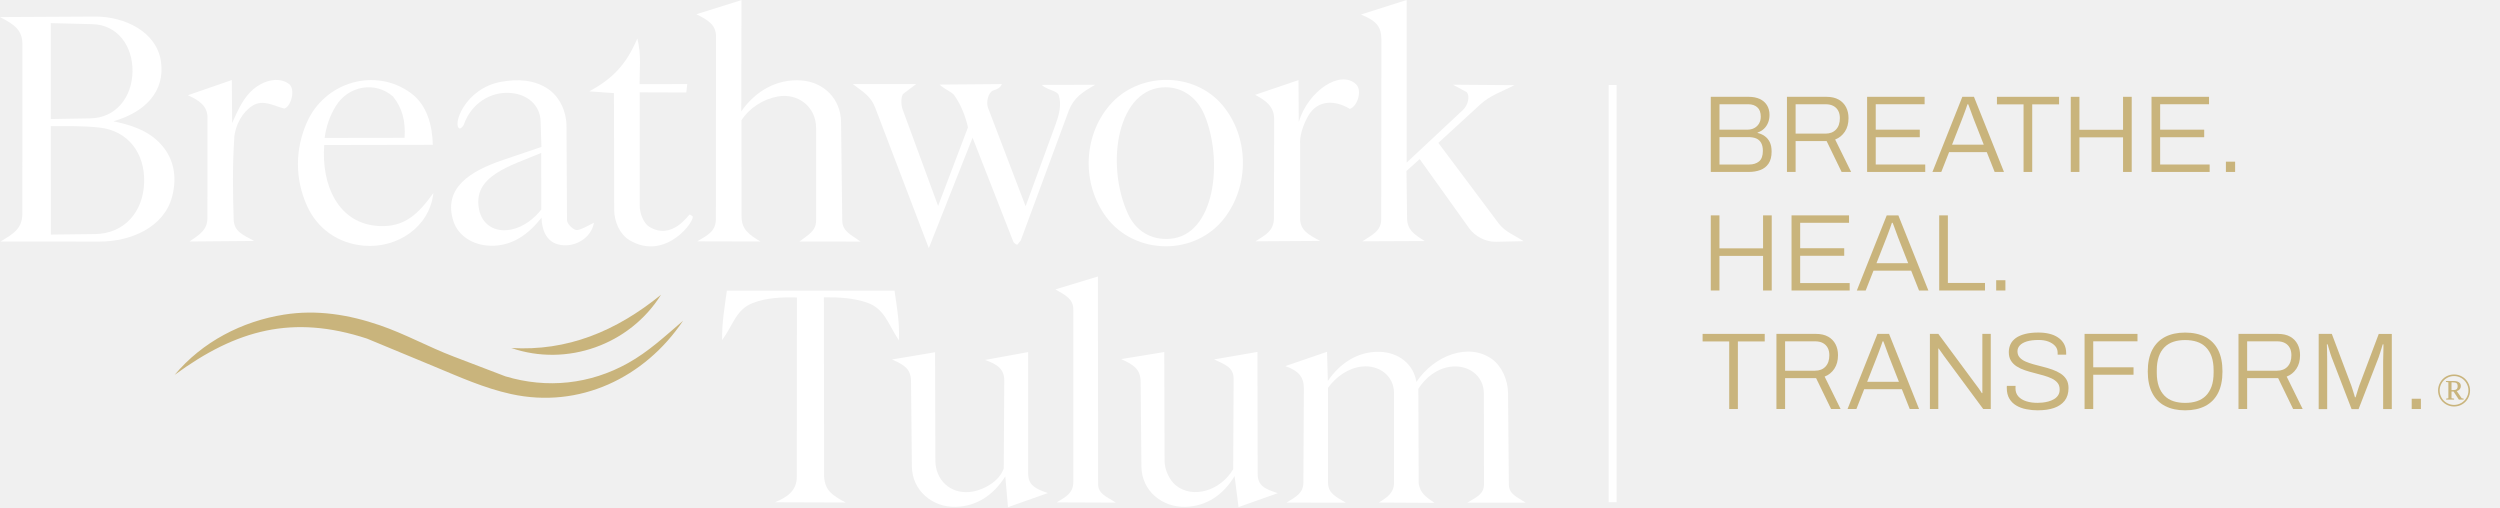
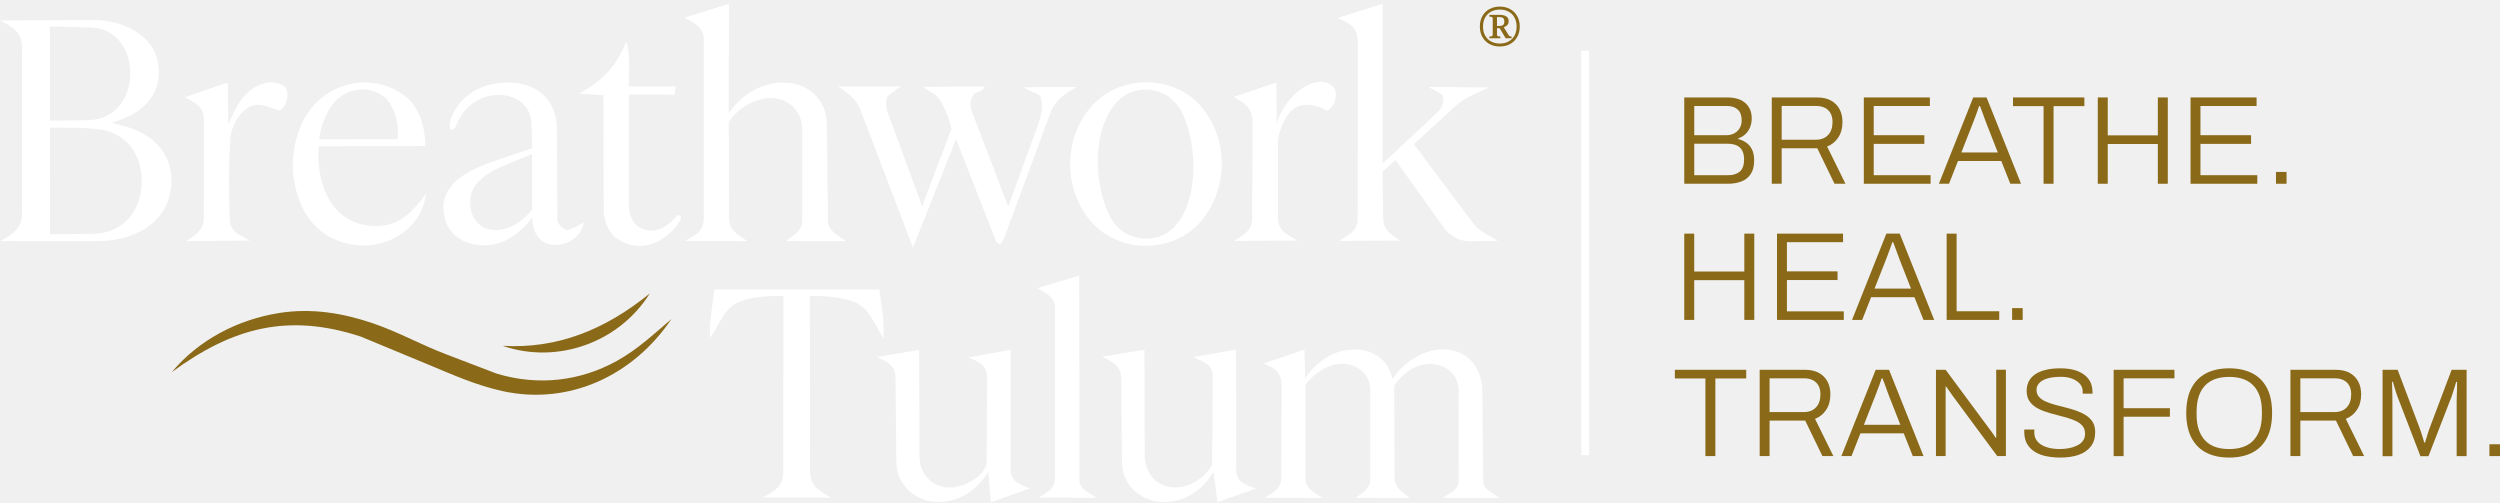
- <svg xmlns="http://www.w3.org/2000/svg" id="Layer_2" data-name="Layer 2" viewBox="0 0 632.18 128.25">
+ <svg xmlns="http://www.w3.org/2000/svg" id="Layer_2" data-name="Layer 2" viewBox="0 0 643.13 129.2">
  <defs>
    <style>
-       .cls-1 {
-         fill: #c9b47c;
+       .cls-1, .cls-2 {
+         fill: #8a6a18;
+       }
+ 
+       .cls-3 {
+         fill: #fff;
      }

      .cls-2 {
-         fill: #fff;
+         font-family: Georgia, Georgia;
+         font-size: 13.97px;
+         isolation: isolate;
      }
    </style>
  </defs>
  <g id="Layer_1-2" data-name="Layer 1">
    <g>
      <g>
-         <path class="cls-1" d="M432.61,43.48v-19h9.56c1.11,0,2.05.19,2.84.55.78.37,1.39.9,1.81,1.58.42.68.64,1.5.64,2.44,0,.72-.12,1.38-.37,1.99s-.6,1.12-1.05,1.54c-.45.42-.98.72-1.59.93v.11c.65.15,1.24.41,1.77.78.54.37.96.87,1.29,1.51.32.64.48,1.45.48,2.42,0,1.26-.25,2.26-.76,3.02s-1.2,1.3-2.06,1.63c-.87.33-1.87.5-2.99.5h-9.56ZM434.8,32.79h7.04c.66,0,1.25-.13,1.76-.4s.91-.65,1.21-1.15c.29-.5.44-1.07.44-1.72,0-1.07-.29-1.87-.87-2.38-.58-.52-1.35-.78-2.31-.78h-7.26v6.43ZM434.8,41.6h7.51c1.03,0,1.87-.26,2.51-.79s.96-1.42.96-2.67c0-.79-.14-1.45-.42-1.97-.28-.52-.68-.9-1.22-1.14-.54-.24-1.21-.36-2.02-.36h-7.31v6.93Z" />
-         <path class="cls-1" d="M451.87,43.48v-19h9.97c1.26,0,2.29.24,3.12.71.82.47,1.44,1.11,1.86,1.92.42.81.62,1.74.62,2.77,0,1.35-.31,2.49-.93,3.42s-1.44,1.59-2.45,1.98l4.04,8.2h-2.41l-3.79-7.81h-7.84v7.81h-2.19ZM454.06,33.79h7.56c1.13,0,2.01-.35,2.66-1.04.65-.69.97-1.65.97-2.87,0-.74-.14-1.37-.42-1.88-.28-.52-.68-.92-1.22-1.21-.54-.29-1.2-.43-1.99-.43h-7.56v7.42Z" />
-         <path class="cls-1" d="M472.14,43.48v-19h14.54v1.88h-12.36v6.43h11.14v1.91h-11.14v6.9h12.52v1.88h-14.71Z" />
-         <path class="cls-1" d="M488.66,43.48l7.56-19h2.94l7.59,19h-2.36l-1.99-5.01h-9.53l-1.97,5.01h-2.24ZM493.61,36.59h8.03l-2.49-6.34c-.06-.15-.14-.37-.25-.67-.11-.29-.24-.63-.37-1.01-.14-.38-.28-.76-.42-1.15s-.27-.74-.4-1.05h-.19c-.11.35-.25.77-.43,1.25-.18.48-.35.96-.53,1.43-.18.47-.33.87-.46,1.21l-2.49,6.34Z" />
-         <path class="cls-1" d="M511.7,43.48v-17.09h-6.73v-1.91h15.71v1.91h-6.79v17.09h-2.19Z" />
-         <path class="cls-1" d="M523.64,43.48v-19h2.19v8.34h11.03v-8.34h2.19v19h-2.19v-8.75h-11.03v8.75h-2.19Z" />
-         <path class="cls-1" d="M544.06,43.48v-19h14.54v1.88h-12.36v6.43h11.14v1.91h-11.14v6.9h12.52v1.88h-14.71Z" />
-         <path class="cls-1" d="M562.87,43.48v-2.6h2.33v2.6h-2.33Z" />
-         <path class="cls-1" d="M432.61,73.46v-19h2.19v8.34h11.03v-8.34h2.19v19h-2.19v-8.75h-11.03v8.75h-2.19Z" />
-         <path class="cls-1" d="M453.03,73.46v-19h14.54v1.88h-12.36v6.43h11.14v1.91h-11.14v6.9h12.52v1.88h-14.71Z" />
-         <path class="cls-1" d="M469.54,73.46l7.56-19h2.94l7.59,19h-2.36l-1.99-5.01h-9.53l-1.97,5.01h-2.24ZM474.5,66.56h8.03l-2.49-6.34c-.06-.15-.14-.37-.25-.67-.11-.29-.24-.63-.37-1.01-.14-.38-.28-.76-.42-1.15s-.27-.74-.4-1.05h-.19c-.11.35-.25.77-.43,1.25-.18.48-.35.96-.53,1.43-.18.47-.33.87-.46,1.21l-2.49,6.34Z" />
-         <path class="cls-1" d="M490.37,73.46v-19h2.19v17.09h9.39v1.91h-11.58Z" />
-         <path class="cls-1" d="M504.78,73.46v-2.6h2.33v2.6h-2.33Z" />
-         <path class="cls-1" d="M437.27,103.43v-17.09h-6.73v-1.91h15.71v1.91h-6.79v17.09h-2.19Z" />
-         <path class="cls-1" d="M449.21,103.43v-19h9.97c1.26,0,2.29.24,3.12.71.82.47,1.44,1.11,1.86,1.92.42.81.62,1.74.62,2.77,0,1.35-.31,2.49-.93,3.42s-1.44,1.59-2.45,1.98l4.04,8.2h-2.41l-3.79-7.81h-7.84v7.81h-2.19ZM451.4,93.74h7.56c1.13,0,2.01-.35,2.66-1.04.65-.69.97-1.65.97-2.87,0-.74-.14-1.37-.42-1.88-.28-.52-.68-.92-1.22-1.21-.54-.29-1.2-.43-1.99-.43h-7.56v7.42Z" />
-         <path class="cls-1" d="M467.19,103.43l7.56-19h2.94l7.59,19h-2.36l-1.99-5.01h-9.53l-1.97,5.01h-2.24ZM472.15,96.54h8.03l-2.49-6.34c-.06-.15-.14-.37-.25-.67-.11-.29-.24-.63-.37-1.01-.14-.38-.28-.76-.42-1.15s-.27-.74-.4-1.05h-.19c-.11.35-.25.77-.43,1.25-.18.48-.35.96-.53,1.43-.18.47-.33.87-.46,1.21l-2.49,6.34Z" />
-         <path class="cls-1" d="M488.02,103.43v-19h2.13l9.72,13.13c.11.13.25.3.4.53.16.22.31.45.47.68.16.23.29.44.4.62h.14v-14.96h2.13v19h-1.91l-9.92-13.41c-.13-.18-.33-.47-.61-.87-.28-.4-.52-.73-.72-1.01h-.11v15.29h-2.13Z" />
-         <path class="cls-1" d="M515.36,103.76c-1.02,0-2-.09-2.96-.28-.96-.18-1.81-.5-2.55-.94s-1.32-1.02-1.75-1.75c-.42-.72-.64-1.62-.64-2.69v-.26c0-.08,0-.17.03-.26h2.19c0,.07,0,.18-.01.3,0,.13-.01.24-.01.33,0,.81.24,1.49.73,2.04s1.15.95,2,1.22c.84.27,1.79.4,2.84.4.35,0,.77-.02,1.26-.07s.99-.14,1.5-.28c.51-.14.97-.33,1.4-.58s.77-.57,1.04-.97c.27-.4.4-.89.4-1.48,0-.68-.18-1.25-.55-1.69s-.85-.81-1.45-1.09c-.6-.29-1.29-.54-2.06-.76-.78-.22-1.57-.43-2.38-.64-.81-.2-1.6-.43-2.37-.69-.77-.26-1.46-.58-2.06-.97s-1.09-.87-1.45-1.45-.54-1.3-.54-2.15c0-.74.15-1.41.44-2.02.29-.61.75-1.13,1.36-1.57.61-.43,1.38-.77,2.33-1.01.94-.24,2.06-.36,3.35-.36.98,0,1.89.1,2.74.3s1.6.52,2.24.96c.65.43,1.15.98,1.51,1.63.36.66.54,1.45.54,2.37v.33h-2.16v-.47c0-.68-.21-1.26-.64-1.73s-.99-.84-1.7-1.11c-.71-.27-1.52-.4-2.42-.4-1.24,0-2.25.12-3.05.37s-1.38.59-1.77,1.02c-.39.43-.58.92-.58,1.46,0,.63.18,1.15.55,1.56.37.42.86.76,1.47,1.03.61.27,1.3.51,2.06.72.77.21,1.56.42,2.37.62s1.6.44,2.37.71c.77.27,1.46.6,2.08,1,.62.4,1.11.89,1.47,1.48.36.59.54,1.32.54,2.19,0,1.31-.33,2.38-.98,3.21-.66.83-1.56,1.44-2.7,1.83-1.15.39-2.47.58-3.99.58Z" />
-         <path class="cls-1" d="M527.13,103.43v-19h13.38v1.88h-11.19v6.57h10.19v1.88h-10.19v8.67h-2.19Z" />
-         <path class="cls-1" d="M552.56,103.76c-1.96,0-3.64-.36-5.06-1.09s-2.5-1.82-3.25-3.28c-.76-1.46-1.14-3.28-1.14-5.46s.38-4.02,1.14-5.47c.76-1.45,1.84-2.54,3.25-3.27,1.41-.73,3.1-1.09,5.06-1.09s3.67.37,5.08,1.09c1.41.73,2.49,1.82,3.24,3.27s1.12,3.27,1.12,5.47-.37,4-1.12,5.46c-.75,1.46-1.83,2.55-3.24,3.28-1.41.73-3.11,1.09-5.08,1.09ZM552.56,101.88c1.09,0,2.08-.14,2.96-.43s1.64-.74,2.27-1.37,1.11-1.42,1.46-2.38c.34-.96.51-2.11.51-3.46v-.58c0-1.37-.17-2.53-.51-3.49-.34-.96-.83-1.75-1.46-2.38s-1.38-1.08-2.27-1.37-1.87-.43-2.96-.43-2.07.14-2.95.43c-.88.29-1.63.74-2.26,1.37s-1.11,1.42-1.45,2.38c-.34.96-.51,2.12-.51,3.49v.58c0,1.35.17,2.5.51,3.46.34.96.83,1.75,1.45,2.38s1.38,1.08,2.26,1.37c.88.29,1.86.43,2.95.43Z" />
-         <path class="cls-1" d="M566.05,103.43v-19h9.97c1.26,0,2.29.24,3.12.71.82.47,1.44,1.11,1.86,1.92.42.81.62,1.74.62,2.77,0,1.35-.31,2.49-.93,3.42s-1.44,1.59-2.45,1.98l4.04,8.2h-2.41l-3.79-7.81h-7.84v7.81h-2.19ZM568.24,93.74h7.56c1.13,0,2.01-.35,2.66-1.04.65-.69.97-1.65.97-2.87,0-.74-.14-1.37-.42-1.88-.28-.52-.68-.92-1.22-1.21-.54-.29-1.2-.43-1.99-.43h-7.56v7.42Z" />
-         <path class="cls-1" d="M586.33,103.43v-19h3.32l4.96,13.16c.11.31.22.65.33,1.01.11.36.22.7.32,1.03.1.32.18.59.24.82h.17c.07-.26.17-.56.28-.91.11-.35.22-.7.32-1.04s.2-.64.29-.9l4.96-13.16h3.3v19h-2.19v-11.83c0-.46,0-.98.03-1.56.02-.58.03-1.15.04-1.7,0-.55.01-.98.01-1.27h-.19c-.07.28-.17.61-.29.98-.12.38-.24.76-.36,1.15-.12.39-.24.75-.35,1.08l-5.1,13.16h-1.77l-5.07-13.16c-.11-.3-.22-.62-.33-.97-.11-.35-.22-.72-.33-1.11-.11-.39-.22-.77-.33-1.14h-.19c.02.37.03.83.04,1.39,0,.55.02,1.11.03,1.66,0,.55.01,1.05.01,1.5v11.83h-2.13Z" />
-         <path class="cls-1" d="M609.85,103.43v-2.6h2.33v2.6h-2.33Z" />
-       </g>
-       <g>
+         <path class="cls-3" d="M40.29,37.01c3.63,3.67,4.59,8.51,3.23,13.67-2.06,7.79-10.45,11.37-18.43,11.36l-24.96-.02c3.25-1.94,5.52-3.24,5.52-7.07l.02-42.8c0-3.68-2.15-5.05-5.66-6.88l24.04-.13c7.37-.04,15.6,3.78,16.66,11.42,1.1,7.96-4.14,12.79-12.03,15.06,4.27.91,8.43,2.17,11.62,5.39ZM33.51,19.01c.08-6.42-3.78-11.79-10.14-11.94l-10.53-.26v24.25s10.03-.17,10.03-.17c6.45-.11,10.56-5.38,10.64-11.87ZM36.45,47.04c.22-7.28-4.02-13.02-11.29-13.82-4.02-.45-8.26-.37-12.32-.36l.03,27.42,11.13-.13c7.45-.09,12.23-5.59,12.46-13.11Z" />
+         <path class="cls-3" d="M362.77,128.12l-14.11-.08c2.2-1.34,3.85-2.47,3.85-5.02v-22.66c-.02-4.44-3.83-7.18-8.15-6.71-3.35.36-6.46,2.52-8.54,5.36v23.95c0,2.76,1.95,3.58,4.49,5.12l-14.97-.03c2.41-1.49,4.24-2.39,4.25-5.1l.12-23.72c.01-2.97-1.36-4.53-4.69-5.69l10.55-3.62.21,7.36c3.09-4.53,7.66-7.53,13.17-7.35,4.68.15,8.49,3.05,9.22,7.62,4.49-6.74,13.27-10.05,19.16-5.75,2.49,1.82,3.98,5.35,4.01,8.51l.21,23.18c.02,2.47,2.09,3.13,4.24,4.58h-14.74c2.27-1.4,4.22-2.11,4.21-4.67l-.03-22.91c0-4.64-4.08-7.4-8.49-6.79-3.44.48-6.29,2.74-8.08,5.59l.09,24.01c.48,2.36,1.51,3.1,4.01,4.84Z" />
+         <path class="cls-3" d="M206.37,33.35c0-5.52-4.71-8.9-9.72-7.99-3.69.68-7.18,2.91-9.16,6.03l.03,24.28c0,3.3,1.83,4.57,4.75,6.36l-15.96-.04c2.82-1.66,4.72-2.57,4.72-5.76l.03-46.04c0-2.99-2.01-4.13-4.95-5.63l11.41-3.58-.05,28.13c3.57-5.12,8.95-8.26,15.17-7.82,5.63.4,9.99,4.61,10.06,10.51l.3,24.88c.03,2.85,2.3,3.62,4.62,5.36l-15.43-.02c2.17-1.71,4.2-2.58,4.2-5.34v-23.34Z" />
+         <path class="cls-3" d="M267.04,32.07c.85-2.31,1.39-4.69.7-7-.36-1.2-2.81-1.27-4.34-2.64l13.54-.03c-3.32,1.93-5.29,3.16-6.64,6.44l-12.16,32.88-.82,1.06c-.16.21-.94-.35-1.06-.65l-10.32-26.35-11.07,27.93-13.56-35.53c-1.09-2.86-2.87-3.86-5.67-5.96h16.04s-3.19,2.4-3.19,2.4c-.74.55-.63,2.94-.29,3.88l9.02,24.53,7.55-19.86c-.59-2.71-1.75-5.67-3.38-8.01-.73-1.05-2.17-1.35-3.81-2.81l15.78-.13c-.56,1.06-.95,1.17-2.26,1.65-1.15.42-1.81,2.9-1.26,4.34l9.51,24.91,7.7-21.03Z" />
+         <path class="cls-3" d="M378.28,62.09c-2.69.06-5.34-1.42-6.81-3.47l-12.47-17.44-3.34,2.99.15,11.95c.04,2.85,1.62,4.02,4.46,5.78l-15.75.07c2.55-1.72,4.74-2.57,4.75-5.63l.05-45.33c0-3.46-1.42-4.87-5.18-6.38l11.56-3.68v41.12s14.27-13.35,14.27-13.35c1.22-1.15,1.85-3.49.87-4.5l-3.44-1.85,15.58.12c-3.57,1.78-6.23,2.64-8.67,4.88l-10.59,9.71,15.22,20.32c1.63,2.17,3.79,2.89,6.34,4.54l-7,.15Z" />
+         <path class="cls-3" d="M309.72,55.98c-7.44,9.84-22.74,9.55-29.96-.1-6.23-8.33-5.93-20.39.83-28.3,7.25-8.48,21.29-8.62,28.53-.03,6.64,7.88,6.95,20.03.6,28.43ZM304.61,30.1c-1.81-4.37-5.45-7.04-9.8-7.07-12.12-.08-15.44,19.15-9.6,31.97,2.04,4.48,5.99,6.7,10.62,6.35,11.45-.86,13.54-19.76,8.78-31.24Z" />
+         <path class="cls-3" d="M260,120.73c0,2.9,1.81,3.83,4.98,4.9l-10.09,3.57-.68-7.8c-2.98,4.76-7.25,7.61-12.62,7.72-5.82.12-10.94-4.13-11-10.24l-.22-21.56c-.03-3.08-1.69-4.1-4.82-5.47l10.9-1.83.08,27.36c.01,4.91,3.72,8.46,8.65,7.98,3.29-.32,7.5-2.58,8.64-5.96l.13-22.22c.02-2.91-1.75-4.1-4.86-5.21l10.9-1.99v30.75Z" />
+         <path class="cls-3" d="M213.83,128.03l-17.85-.06c3.14-1.32,5.51-2.92,5.51-6.49l.03-45.3c-3.9-.1-7.75.07-11.17,1.41-4.21,1.64-4.87,5.4-7.74,9.37-.09-4.31.6-8.09,1.19-12.5h42.4c.62,4.35,1.32,8.12,1.1,12.56-2.77-4.18-3.61-8.03-8.11-9.56-3.32-1.12-7.03-1.37-10.85-1.32l.05,45.36c.24,3.44,1.99,4.69,5.45,6.53Z" />
+         <path class="cls-3" d="M318.03,120.76c0,3.07,1.87,3.87,5.09,4.9l-9.93,3.53-1-7.85c-2.81,4.71-7.07,7.65-12.42,7.79-5.9.15-11.09-4.05-11.14-10.23l-.19-21.3c-.03-3.17-1.54-4.31-4.94-5.84l10.91-1.78.08,27.53c0,2.32,1.32,4.95,2.83,6.17,4.28,3.48,11.23,1.44,14.52-4.06l.11-22.85c.01-2.95-2.13-3.58-4.93-4.93l10.95-1.89.06,30.81Z" />
+         <path class="cls-3" d="M123.99,63.09c-4.56-.1-8.18-2.65-9.32-6.15-2.73-8.43,4.23-12.72,12.54-15.53l9.7-3.29-.2-6.44c-.13-4.19-3.34-6.76-7.25-7.18-5.58-.59-10.42,2.86-12.16,7.97-.12.35-.79,1.09-1.08.98-1.91-.68,1.23-10.14,10.55-11.81,4.1-.74,8.39-.57,11.93,1.89,2.84,1.98,4.53,5.63,4.55,9.23l.13,23.89c0,.98,1.73,2.61,2.59,2.49,1.05-.15,2.44-.96,4.22-1.85-.68,4.02-5.17,6.53-9.11,5.46-3-.82-4.08-3.77-4.14-6.74-3.39,4.29-7.45,7.21-12.95,7.1ZM129.18,59.03c3.18-.62,5.92-2.79,7.7-5.09l-.03-14.31c-7.87,3.35-17.49,5.78-15.69,14.39.77,3.67,3.9,5.81,8.03,5Z" />
+         <path class="cls-3" d="M95.88,58.12c6.44.32,9.9-3.05,13.71-8.35-.97,8.72-9.26,14.02-17.53,13.32-6.54-.55-11.84-4.27-14.47-10.18-3.02-6.78-2.99-14.22.03-21.04,4.51-10.17,17.26-14,26.31-7.35,4.03,2.96,5.4,8.09,5.52,13.06l-27.46.05c-.77,9.97,3.44,19.97,13.89,20.49ZM102.31,35.8c.27-4.29-.59-7.52-2.91-10.43-4.49-3.97-11.29-2.74-14.46,2.36-1.54,2.49-2.44,5.14-2.85,8.1l20.21-.03Z" />
+         <path class="cls-3" d="M164.22,58.32c5.79,3.53,10.01-3.23,10.18-3.13l.67.39c1.13.65-6.55,11.72-15.91,6.1-2.43-1.46-3.84-4.68-3.85-7.67l-.06-29.5-6.22-.45c5.83-3.21,9.27-6.63,12.13-13.36,1.08,4.23.54,7.73.57,11.54l12.06-.02-.24,2.13-11.78-.04v28.71c0,1.79.91,4.37,2.44,5.31Z" />
+         <path class="cls-3" d="M267.21,128c2.42-1.43,4.2-2.41,4.2-5.17v-43.58c0-2.74-2-3.64-4.53-5.11l10.75-3.26.05,52.48c0,2.57,2.33,3.26,4.48,4.7l-14.96-.06Z" />
+         <path class="cls-3" d="M59.24,35.92c-.47,7.03-.36,13.8-.15,20.54.09,3.01,2.27,3.88,5.18,5.43l-16.35.14c2.52-1.75,4.52-2.88,4.53-5.94l.02-25.35c0-3.01-2.1-4.39-4.95-5.7l11.1-3.84.08,10.87c1.55-3.43,2.81-6.36,5.37-8.56,2.37-2.04,6.31-3.35,9.02-1.31,1.65,1.25.62,5.62-1.19,6.22-2.76-.72-5.34-2.38-8-.76-2.5,1.53-4.45,4.85-4.68,8.27Z" />
+         <path class="cls-3" d="M328.76,37v19.13c0,3.06,2.03,4.13,5.07,5.75l-16.34.1c2.64-1.67,4.65-2.74,4.65-5.89l.06-24.95c0-3.2-1.95-4.67-4.81-6.2l10.96-3.72.07,10.55c2.39-7.83,10.51-13.29,14.5-9.49,1.58,1.51.41,5.54-1.58,6.22-3.72-2.27-8.13-2.36-10.51,1.73-.97,1.68-2.09,4.39-2.09,6.77Z" />
        <g>
-           <g>
-             <path class="cls-2" d="M362.77,127.16l-14.11-.08c2.2-1.34,3.85-2.47,3.85-5.02v-22.66c-.02-4.44-3.83-7.18-8.15-6.71-3.35.36-6.46,2.52-8.54,5.36v23.95c0,2.76,1.95,3.58,4.49,5.12l-14.97-.03c2.41-1.49,4.24-2.39,4.25-5.1l.12-23.72c.01-2.97-1.36-4.53-4.69-5.69l10.55-3.62.21,7.36c3.09-4.53,7.66-7.53,13.17-7.35,4.68.15,8.49,3.05,9.22,7.62,4.49-6.74,13.27-10.05,19.16-5.75,2.49,1.82,3.98,5.35,4.01,8.51l.21,23.18c.02,2.47,2.09,3.13,4.24,4.58h-14.74c2.27-1.4,4.22-2.11,4.21-4.67l-.03-22.91c0-4.64-4.08-7.4-8.49-6.79-3.44.48-6.29,2.74-8.08,5.59l.09,24.01c.48,2.36,1.51,3.1,4.01,4.84Z" />
-             <path class="cls-2" d="M260,119.78c0,2.9,1.81,3.83,4.98,4.9l-10.09,3.57-.68-7.8c-2.98,4.76-7.25,7.61-12.62,7.72-5.82.12-10.94-4.13-11-10.24l-.22-21.56c-.03-3.08-1.69-4.1-4.82-5.47l10.9-1.83.08,27.36c.01,4.91,3.72,8.46,8.65,7.98,3.29-.32,7.5-2.58,8.64-5.96l.13-22.22c.02-2.91-1.75-4.1-4.86-5.21l10.9-1.99v30.75Z" />
-             <path class="cls-2" d="M213.83,127.07l-17.85-.06c3.14-1.32,5.51-2.92,5.51-6.49l.03-45.3c-3.9-.1-7.75.07-11.17,1.41-4.21,1.64-4.87,5.4-7.74,9.37-.09-4.31.6-8.09,1.19-12.5h42.4c.62,4.35,1.32,8.12,1.1,12.56-2.77-4.18-3.61-8.03-8.11-9.56-3.32-1.12-7.03-1.37-10.85-1.32l.05,45.36c.24,3.44,1.99,4.69,5.45,6.53Z" />
-             <path class="cls-2" d="M318.03,119.8c0,3.07,1.87,3.87,5.09,4.9l-9.93,3.53-1-7.85c-2.81,4.71-7.07,7.65-12.42,7.79-5.9.15-11.09-4.05-11.14-10.23l-.19-21.3c-.03-3.17-1.54-4.31-4.94-5.84l10.91-1.78.08,27.53c0,2.32,1.32,4.95,2.83,6.17,4.28,3.48,11.23,1.44,14.52-4.06l.11-22.85c.01-2.95-2.13-3.58-4.93-4.93l10.95-1.89.06,30.81Z" />
-             <path class="cls-2" d="M267.21,127.04c2.42-1.43,4.2-2.41,4.2-5.17v-43.58c0-2.74-2-3.64-4.53-5.11l10.75-3.26.05,52.48c0,2.57,2.33,3.26,4.48,4.7l-14.96-.06Z" />
-           </g>
-           <g>
-             <path class="cls-2" d="M40.29,36.06c3.63,3.67,4.59,8.51,3.23,13.67-2.06,7.79-10.45,11.37-18.43,11.36l-24.96-.02c3.25-1.94,5.52-3.24,5.52-7.07l.02-42.8c0-3.68-2.15-5.05-5.66-6.88l24.04-.13c7.37-.04,15.6,3.78,16.66,11.42s-4.14,12.79-12.03,15.06c4.27.91,8.43,2.17,11.62,5.39ZM33.51,18.05c.08-6.42-3.78-11.79-10.14-11.94l-10.53-.26v24.25s10.03-.17,10.03-.17c6.45-.11,10.56-5.38,10.64-11.87ZM36.45,46.08c.22-7.28-4.02-13.02-11.29-13.82-4.02-.45-8.26-.37-12.32-.36l.03,27.42,11.13-.13c7.45-.09,12.23-5.59,12.46-13.11Z" />
-             <path class="cls-2" d="M206.37,32.39c0-5.52-4.71-8.9-9.72-7.99-3.69.68-7.18,2.91-9.16,6.03l.03,24.28c0,3.3,1.83,4.57,4.75,6.36l-15.96-.04c2.82-1.66,4.72-2.57,4.72-5.76l.03-46.04c0-2.99-2.01-4.13-4.95-5.63L187.5.03l-.05,28.13c3.57-5.12,8.95-8.26,15.17-7.82,5.63.4,9.99,4.61,10.06,10.51l.3,24.88c.03,2.85,2.3,3.62,4.62,5.36l-15.43-.02c2.17-1.71,4.2-2.58,4.2-5.34v-23.34Z" />
-             <path class="cls-2" d="M267.04,31.11c.85-2.31,1.39-4.69.7-7-.36-1.2-2.81-1.27-4.34-2.64l13.54-.03c-3.32,1.93-5.29,3.16-6.64,6.44l-12.16,32.88-.82,1.06c-.16.21-.94-.35-1.06-.65l-10.32-26.35-11.07,27.93-13.56-35.53c-1.09-2.86-2.87-3.86-5.67-5.96h16.04s-3.19,2.4-3.19,2.4c-.74.55-.63,2.94-.29,3.88l9.02,24.53,7.55-19.86c-.59-2.71-1.75-5.67-3.38-8.01-.73-1.05-2.17-1.35-3.81-2.81l15.78-.13c-.56,1.06-.95,1.17-2.26,1.65-1.15.42-1.81,2.9-1.26,4.34l9.51,24.91,7.7-21.03Z" />
-             <path class="cls-2" d="M378.28,61.14c-2.69.06-5.34-1.42-6.81-3.47l-12.47-17.44-3.34,2.99.15,11.95c.04,2.85,1.62,4.02,4.46,5.78l-15.75.07c2.55-1.72,4.74-2.57,4.75-5.63l.05-45.33c0-3.46-1.42-4.87-5.18-6.38l11.56-3.68v41.12s14.27-13.35,14.27-13.35c1.22-1.15,1.85-3.49.87-4.5l-3.44-1.85,15.58.12c-3.57,1.78-6.23,2.64-8.67,4.88l-10.59,9.71,15.22,20.32c1.63,2.17,3.79,2.89,6.34,4.54l-7,.15Z" />
-             <path class="cls-2" d="M309.72,55.02c-7.44,9.84-22.74,9.55-29.96-.1-6.23-8.33-5.93-20.39.83-28.3,7.25-8.48,21.29-8.62,28.53-.03,6.64,7.88,6.95,20.03.6,28.43ZM304.61,29.14c-1.81-4.37-5.45-7.04-9.8-7.07-12.12-.08-15.44,19.15-9.6,31.97,2.04,4.48,5.99,6.7,10.62,6.35,11.45-.86,13.54-19.76,8.78-31.24Z" />
-             <path class="cls-2" d="M123.99,62.13c-4.56-.1-8.18-2.65-9.32-6.15-2.73-8.43,4.23-12.72,12.54-15.53l9.7-3.29-.2-6.44c-.13-4.19-3.34-6.76-7.25-7.18-5.58-.59-10.42,2.86-12.16,7.97-.12.35-.79,1.09-1.08.98-1.91-.68,1.23-10.14,10.55-11.81,4.1-.74,8.39-.57,11.93,1.89,2.84,1.98,4.53,5.63,4.55,9.23l.13,23.89c0,.98,1.73,2.61,2.59,2.49,1.05-.15,2.44-.96,4.22-1.85-.68,4.02-5.17,6.53-9.11,5.46-3-.82-4.08-3.77-4.14-6.74-3.39,4.29-7.45,7.21-12.95,7.1ZM129.18,58.07c3.18-.62,5.92-2.79,7.7-5.09l-.03-14.31c-7.87,3.35-17.49,5.78-15.69,14.39.77,3.67,3.9,5.81,8.03,5Z" />
-             <path class="cls-2" d="M95.88,57.16c6.44.32,9.9-3.05,13.71-8.35-.97,8.72-9.26,14.02-17.53,13.32-6.54-.55-11.84-4.27-14.47-10.18-3.02-6.78-2.99-14.22.03-21.04,4.51-10.17,17.26-14,26.31-7.35,4.03,2.96,5.4,8.09,5.52,13.06l-27.46.05c-.77,9.97,3.44,19.97,13.89,20.49ZM102.31,34.85c.27-4.29-.59-7.52-2.91-10.43-4.49-3.97-11.29-2.74-14.46,2.36-1.54,2.49-2.44,5.14-2.85,8.1l20.21-.03Z" />
-             <path class="cls-2" d="M164.22,57.36c5.79,3.53,10.01-3.23,10.18-3.13l.67.39c1.13.65-6.55,11.72-15.91,6.1-2.43-1.46-3.84-4.68-3.85-7.67l-.06-29.5-6.22-.45c5.83-3.21,9.27-6.63,12.13-13.36,1.08,4.23.54,7.73.57,11.54l12.06-.02-.24,2.13-11.78-.04v28.71c0,1.79.91,4.37,2.44,5.31Z" />
-             <path class="cls-2" d="M59.24,34.96c-.47,7.03-.36,13.8-.15,20.54.09,3.01,2.27,3.88,5.18,5.43l-16.35.14c2.52-1.75,4.52-2.88,4.53-5.94l.02-25.35c0-3.01-2.1-4.39-4.95-5.7l11.1-3.84.08,10.87c1.55-3.43,2.81-6.36,5.37-8.56,2.37-2.04,6.31-3.35,9.02-1.31,1.65,1.25.62,5.62-1.19,6.22-2.76-.72-5.34-2.38-8-.76-2.5,1.53-4.45,4.85-4.68,8.27Z" />
-             <path class="cls-2" d="M328.76,36.04v19.13c0,3.06,2.03,4.13,5.07,5.75l-16.34.1c2.64-1.67,4.65-2.74,4.65-5.89l.06-24.95c0-3.2-1.95-4.67-4.81-6.2l10.96-3.72.07,10.55c2.39-7.83,10.51-13.29,14.5-9.49,1.58,1.51.41,5.54-1.58,6.22-3.72-2.27-8.13-2.36-10.51,1.73-.97,1.68-2.09,4.39-2.09,6.77Z" />
-           </g>
-         </g>
-         <g>
-           <path class="cls-1" d="M172.73,81.11c-9.72,14.44-26.22,22.33-43.51,18.53-6.85-1.51-13.04-4.32-19.52-7.01l-16.88-7c-18.75-6.14-32.99-2.32-48.65,9.16,6.99-8.37,17.05-13.55,27.64-15.23,8.31-1.32,16.4,0,24.24,2.69,6.47,2.22,12.23,5.46,18.58,7.88l13.16,5.03c10.55,3.18,21.42,2.02,31.03-3.35,5.2-2.91,9.24-6.7,13.91-10.7Z" />
-           <path class="cls-1" d="M129.29,88c14.14.84,26.45-4.19,37.87-13.47-7.94,12.7-23.86,18.3-37.87,13.47Z" />
+           <path class="cls-1" d="M172.73,82.07c-9.72,14.44-26.22,22.33-43.51,18.53-6.85-1.51-13.04-4.32-19.52-7.01l-16.88-7c-18.75-6.14-32.99-2.32-48.65,9.16,6.99-8.37,17.05-13.55,27.64-15.23,8.31-1.32,16.4,0,24.24,2.69,6.47,2.22,12.23,5.46,18.58,7.88l13.16,5.03c10.55,3.18,21.42,2.02,31.03-3.35,5.2-2.91,9.24-6.7,13.91-10.7Z" />
+           <path class="cls-1" d="M129.29,88.96c14.14.84,26.45-4.19,37.87-13.47-7.94,12.7-23.86,18.3-37.87,13.47Z" />
        </g>
      </g>
-       <rect class="cls-2" x="406.79" y="21.5" width="2" height="105.5" />
+       <rect class="cls-3" x="406.79" y="13.08" width="2" height="104" />
+       <text id="regmark" class="cls-2" transform="translate(379.93 11.82)">
+         <tspan x="0" y="0">®</tspan>
+       </text>
+       <g>
+         <path class="cls-1" d="M433.28,47.27v-22.2h11.17c1.3,0,2.4.22,3.32.64.91.43,1.62,1.05,2.12,1.85.49.79.75,1.75.75,2.85,0,.84-.14,1.61-.43,2.33s-.7,1.31-1.23,1.8c-.53.49-1.15.84-1.86,1.09v.13c.76.18,1.45.48,2.07.91.63.43,1.12,1.02,1.51,1.76.37.75.56,1.69.56,2.83,0,1.47-.29,2.64-.89,3.53s-1.4,1.52-2.41,1.9c-1.02.39-2.19.58-3.49.58h-11.18ZM435.84,34.78h8.23c.77,0,1.46-.15,2.06-.47s1.06-.76,1.41-1.34c.34-.58.51-1.25.51-2.01,0-1.25-.34-2.19-1.02-2.78-.68-.61-1.58-.91-2.7-.91h-8.48v7.51h-.01ZM435.84,45.07h8.78c1.2,0,2.19-.3,2.93-.92s1.12-1.66,1.12-3.12c0-.92-.16-1.69-.49-2.3s-.79-1.05-1.43-1.33c-.63-.28-1.41-.42-2.36-.42h-8.54v8.1h-.01Z" />
+         <path class="cls-1" d="M455.79,47.27v-22.2h11.65c1.47,0,2.68.28,3.65.83.96.55,1.68,1.3,2.17,2.24.49.95.72,2.03.72,3.24,0,1.58-.36,2.91-1.09,4s-1.68,1.86-2.86,2.31l4.72,9.58h-2.82l-4.43-9.13h-9.16v9.13h-2.56,0ZM458.35,35.94h8.83c1.32,0,2.35-.41,3.11-1.22.76-.81,1.13-1.93,1.13-3.35,0-.86-.16-1.6-.49-2.2-.33-.61-.79-1.08-1.43-1.41s-1.4-.5-2.33-.5h-8.83v8.67h0Z" />
+         <path class="cls-1" d="M479.47,47.27v-22.2h16.99v2.2h-14.44v7.51h13.02v2.23h-13.02v8.06h14.63v2.2h-17.19.01Z" />
+         <path class="cls-1" d="M498.78,47.27l8.83-22.2h3.44l8.87,22.2h-2.76l-2.33-5.85h-11.14l-2.3,5.85h-2.62ZM504.56,39.22h9.38l-2.91-7.41c-.07-.18-.16-.43-.29-.78-.13-.34-.28-.74-.43-1.18-.16-.44-.33-.89-.49-1.34s-.32-.86-.47-1.23h-.22c-.13.41-.29.9-.5,1.46s-.41,1.12-.62,1.67c-.21.55-.39,1.02-.54,1.41l-2.91,7.41h0Z" />
+         <path class="cls-1" d="M525.71,47.27v-19.97h-7.86v-2.23h18.36v2.23h-7.93v19.97h-2.56Z" />
+         <path class="cls-1" d="M539.66,47.27v-22.2h2.56v9.75h12.89v-9.75h2.56v22.2h-2.56v-10.23h-12.89v10.23h-2.56Z" />
+         <path class="cls-1" d="M563.52,47.27v-22.2h16.99v2.2h-14.44v7.51h13.02v2.23h-13.02v8.06h14.63v2.2h-17.19.01Z" />
+         <path class="cls-1" d="M585.5,47.27v-3.04h2.72v3.04h-2.72Z" />
+         <path class="cls-1" d="M433.28,82.3v-22.2h2.56v9.75h12.89v-9.75h2.56v22.2h-2.56v-10.23h-12.89v10.23h-2.56Z" />
+         <path class="cls-1" d="M457.14,82.3v-22.2h16.99v2.2h-14.44v7.51h13.02v2.23h-13.02v8.06h14.63v2.2h-17.19.01Z" />
+         <path class="cls-1" d="M476.44,82.3l8.83-22.2h3.44l8.87,22.2h-2.76l-2.33-5.85h-11.14l-2.3,5.85h-2.62ZM482.23,74.24h9.38l-2.91-7.41c-.07-.18-.16-.43-.29-.78-.13-.34-.28-.74-.43-1.18-.16-.44-.33-.89-.49-1.34s-.32-.86-.47-1.23h-.22c-.13.41-.29.9-.5,1.46s-.41,1.12-.62,1.67-.39,1.02-.54,1.41l-2.91,7.41h0Z" />
+         <path class="cls-1" d="M500.78,82.3v-22.2h2.56v19.97h10.97v2.23h-13.53Z" />
+         <path class="cls-1" d="M517.62,82.3v-3.04h2.72v3.04h-2.72Z" />
+         <path class="cls-1" d="M438.72,117.33v-19.97h-7.86v-2.23h18.36v2.23h-7.94v19.97h-2.56,0Z" />
+         <path class="cls-1" d="M452.68,117.33v-22.2h11.65c1.47,0,2.68.28,3.65.83.96.55,1.68,1.3,2.17,2.24.49.95.72,2.03.72,3.24,0,1.58-.36,2.91-1.09,4s-1.68,1.86-2.86,2.31l4.72,9.58h-2.82l-4.43-9.13h-9.16v9.13h-2.56,0ZM455.24,106h8.83c1.32,0,2.35-.41,3.11-1.22s1.13-1.93,1.13-3.35c0-.86-.16-1.6-.49-2.2-.33-.61-.79-1.08-1.43-1.41s-1.4-.5-2.33-.5h-8.83v8.67h0Z" />
+         <path class="cls-1" d="M473.69,117.33l8.83-22.2h3.44l8.87,22.2h-2.76l-2.33-5.85h-11.14l-2.3,5.85h-2.62ZM479.49,109.28h9.38l-2.91-7.41c-.07-.18-.16-.43-.29-.78-.13-.34-.28-.74-.43-1.18-.16-.44-.33-.89-.49-1.34s-.32-.86-.47-1.23h-.22c-.13.41-.29.9-.5,1.46s-.41,1.12-.62,1.67-.39,1.02-.54,1.41l-2.91,7.41h0Z" />
+         <path class="cls-1" d="M498.03,117.33v-22.2h2.49l11.36,15.34c.13.15.29.35.47.62.19.26.36.53.55.79s.34.51.47.72h.16v-17.48h2.49v22.2h-2.23l-11.59-15.67c-.15-.21-.39-.55-.71-1.02s-.61-.85-.84-1.18h-.13v17.87h-2.49.01Z" />
+         <path class="cls-1" d="M529.98,117.71c-1.19,0-2.34-.11-3.46-.33-1.12-.21-2.12-.58-2.98-1.1s-1.54-1.19-2.05-2.05c-.49-.84-.75-1.89-.75-3.14v-.3c0-.09,0-.2.04-.3h2.56c0,.08,0,.21-.01.35,0,.15-.01.28-.01.39,0,.95.28,1.74.85,2.38s1.34,1.11,2.34,1.43c.98.32,2.09.47,3.32.47.41,0,.9-.02,1.47-.08s1.16-.16,1.75-.33,1.13-.39,1.64-.68.9-.67,1.22-1.13c.32-.47.47-1.04.47-1.73,0-.79-.21-1.46-.64-1.97s-.99-.95-1.69-1.27c-.7-.34-1.51-.63-2.41-.89-.91-.26-1.83-.5-2.78-.75-.95-.23-1.87-.5-2.77-.81-.9-.3-1.71-.68-2.41-1.13s-1.27-1.02-1.69-1.69-.63-1.52-.63-2.51c0-.86.18-1.65.51-2.36.34-.71.88-1.32,1.59-1.83.71-.5,1.61-.9,2.72-1.18,1.1-.28,2.41-.42,3.91-.42,1.15,0,2.21.12,3.2.35s1.87.61,2.62,1.12c.76.5,1.34,1.15,1.76,1.9.42.77.63,1.69.63,2.77v.39h-2.52v-.55c0-.79-.25-1.47-.75-2.02s-1.16-.98-1.99-1.3c-.83-.32-1.78-.47-2.83-.47-1.45,0-2.63.14-3.56.43s-1.61.69-2.07,1.19c-.46.5-.68,1.08-.68,1.71,0,.74.21,1.34.64,1.82.43.49,1.01.89,1.72,1.2s1.52.6,2.41.84c.9.25,1.82.49,2.77.72s1.87.51,2.77.83,1.71.7,2.43,1.17,1.3,1.04,1.72,1.73c.42.69.63,1.54.63,2.56,0,1.53-.39,2.78-1.15,3.75-.77.97-1.82,1.68-3.16,2.14-1.34.46-2.89.68-4.66.68h-.05Z" />
+         <path class="cls-1" d="M543.74,117.33v-22.2h15.64v2.2h-13.08v7.68h11.91v2.2h-11.91v10.13s-2.56,0-2.56,0Z" />
+         <path class="cls-1" d="M573.46,117.71c-2.29,0-4.25-.42-5.91-1.27s-2.92-2.13-3.8-3.83c-.89-1.71-1.33-3.83-1.33-6.38s.44-4.7,1.33-6.39c.89-1.69,2.15-2.97,3.8-3.82,1.65-.85,3.62-1.27,5.91-1.27s4.29.43,5.94,1.27c1.65.85,2.91,2.13,3.79,3.82s1.31,3.82,1.31,6.39-.43,4.67-1.31,6.38-2.14,2.98-3.79,3.83c-1.65.85-3.63,1.27-5.94,1.27ZM573.46,115.52c1.27,0,2.43-.16,3.46-.5s1.92-.86,2.65-1.6,1.3-1.66,1.71-2.78c.4-1.12.6-2.47.6-4.04v-.68c0-1.6-.2-2.96-.6-4.08s-.97-2.05-1.71-2.78-1.61-1.26-2.65-1.6-2.19-.5-3.46-.5-2.42.16-3.45.5-1.9.86-2.64,1.6-1.3,1.66-1.69,2.78-.6,2.48-.6,4.08v.68c0,1.58.2,2.92.6,4.04s.97,2.05,1.69,2.78,1.61,1.26,2.64,1.6,2.17.5,3.45.5Z" />
+         <path class="cls-1" d="M589.22,117.33v-22.2h11.65c1.47,0,2.68.28,3.65.83.96.55,1.68,1.3,2.17,2.24s.72,2.03.72,3.24c0,1.58-.36,2.91-1.09,4s-1.68,1.86-2.86,2.31l4.72,9.58h-2.82l-4.43-9.13h-9.16v9.13h-2.56,0ZM591.78,106h8.83c1.32,0,2.35-.41,3.11-1.22.76-.81,1.13-1.93,1.13-3.35,0-.86-.16-1.6-.49-2.2-.33-.61-.79-1.08-1.43-1.41s-1.4-.5-2.33-.5h-8.83v8.67h0Z" />
+         <path class="cls-1" d="M612.92,117.33v-22.2h3.88l5.8,15.38c.13.36.26.76.39,1.18.13.42.26.82.37,1.2.12.37.21.69.28.96h.2c.08-.3.2-.65.33-1.06.13-.41.26-.82.37-1.22s.23-.75.34-1.05l5.8-15.38h3.86v22.2h-2.56v-13.82c0-.54,0-1.15.04-1.82.02-.68.04-1.34.05-1.99,0-.64.01-1.15.01-1.48h-.22c-.08.33-.2.71-.34,1.15-.14.44-.28.89-.42,1.34s-.28.88-.41,1.26l-5.96,15.38h-2.07l-5.92-15.38c-.13-.35-.26-.72-.39-1.13-.13-.41-.26-.84-.39-1.3-.13-.46-.26-.9-.39-1.33h-.22c.02.43.04.97.05,1.62,0,.64.02,1.3.04,1.94,0,.64.01,1.23.01,1.75v13.82h-2.49l-.02-.02Z" />
+         <path class="cls-1" d="M640.41,117.33v-3.04h2.72v3.04h-2.72Z" />
+       </g>
    </g>
  </g>
-   <text id="regmark" x="616" y="102.67" font-family="Georgia, 'Times New Roman', serif" font-size="12" fill="#c9b47c">®</text>
</svg>
